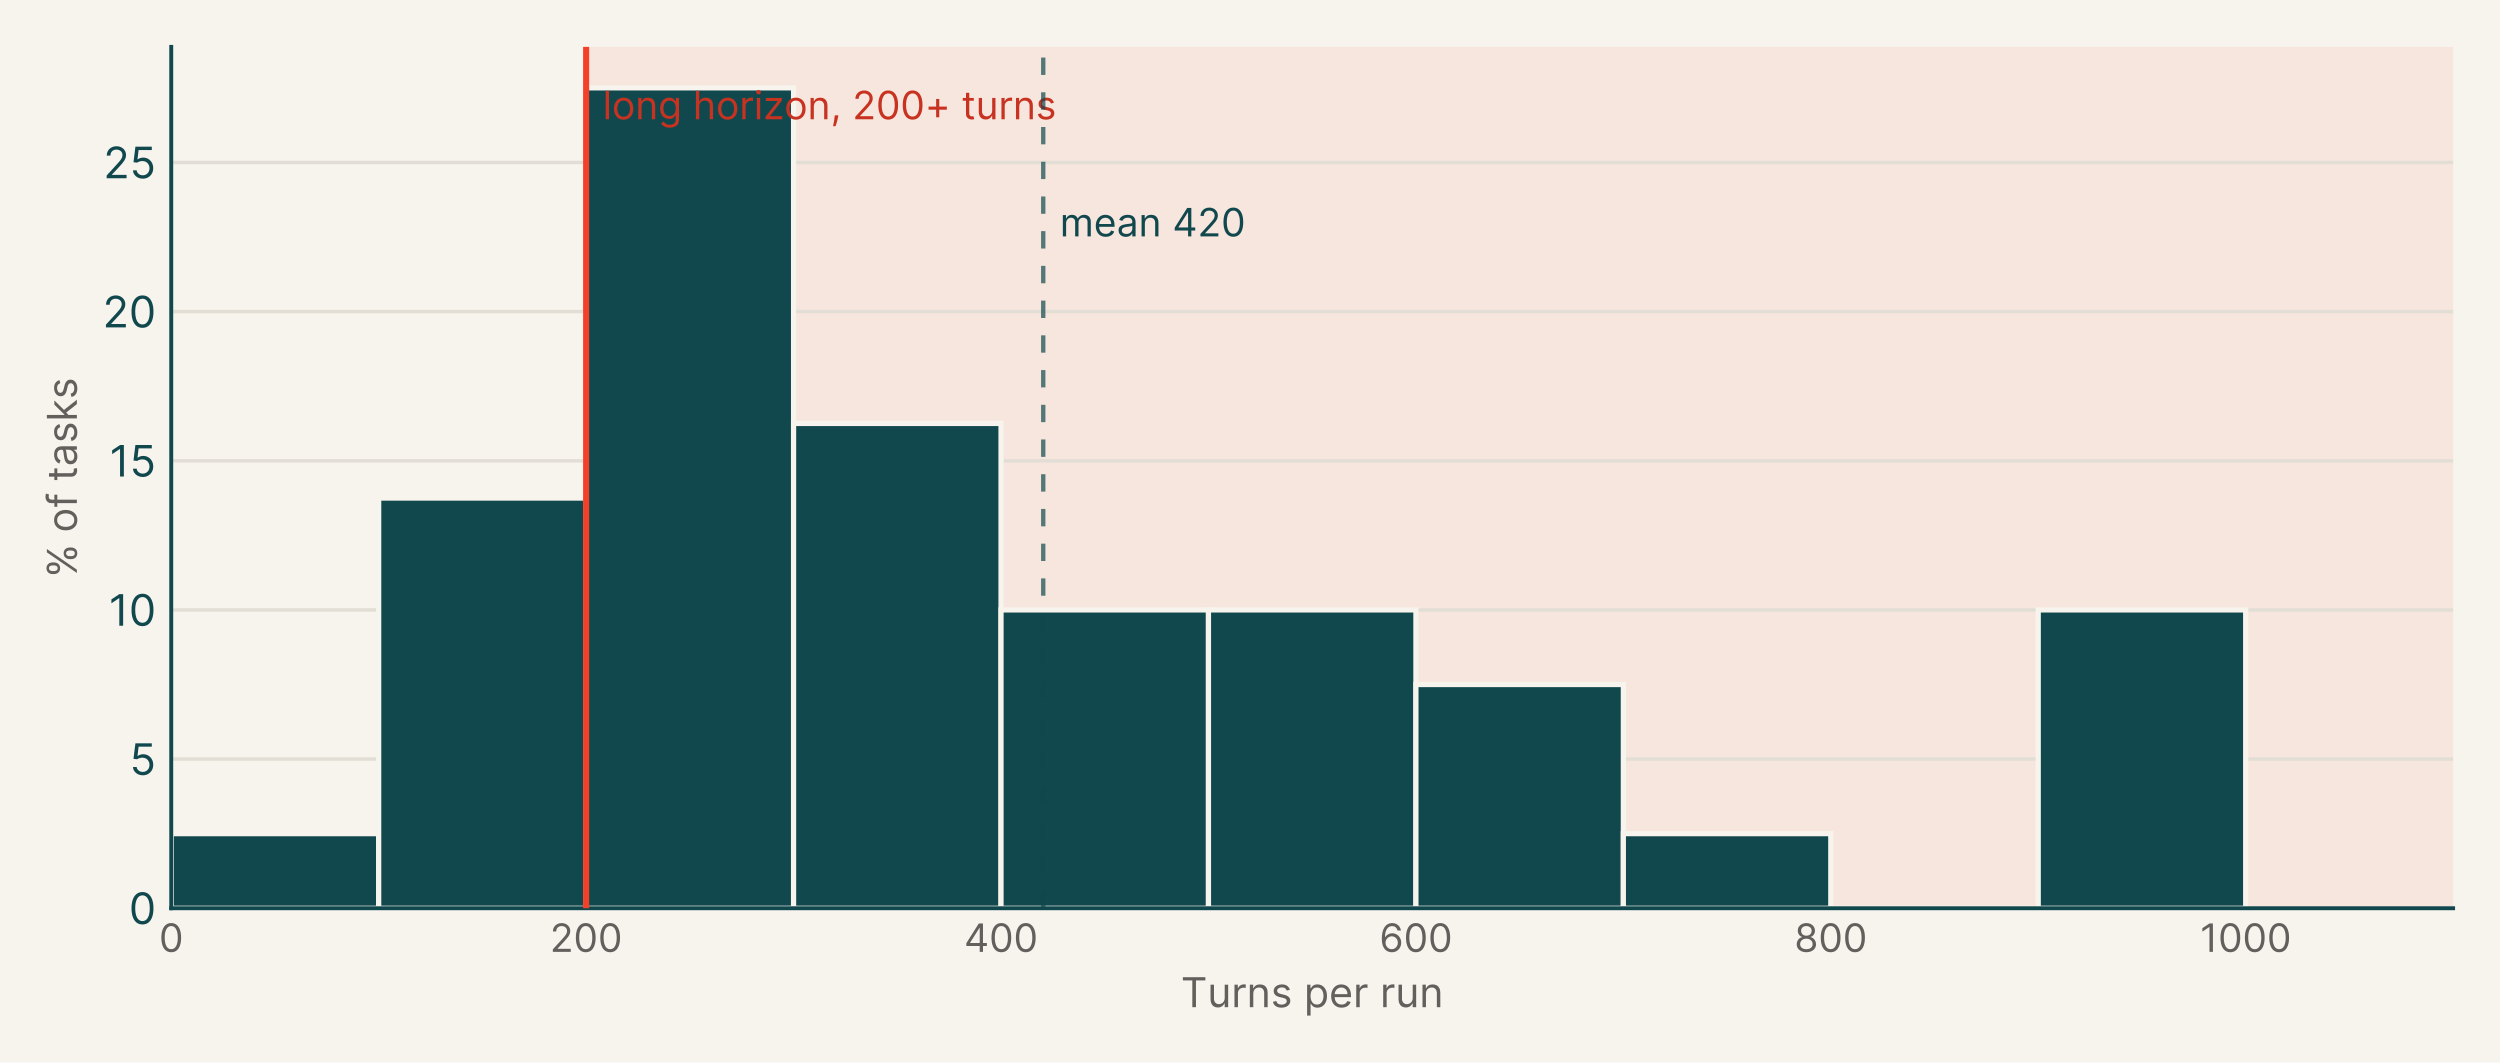
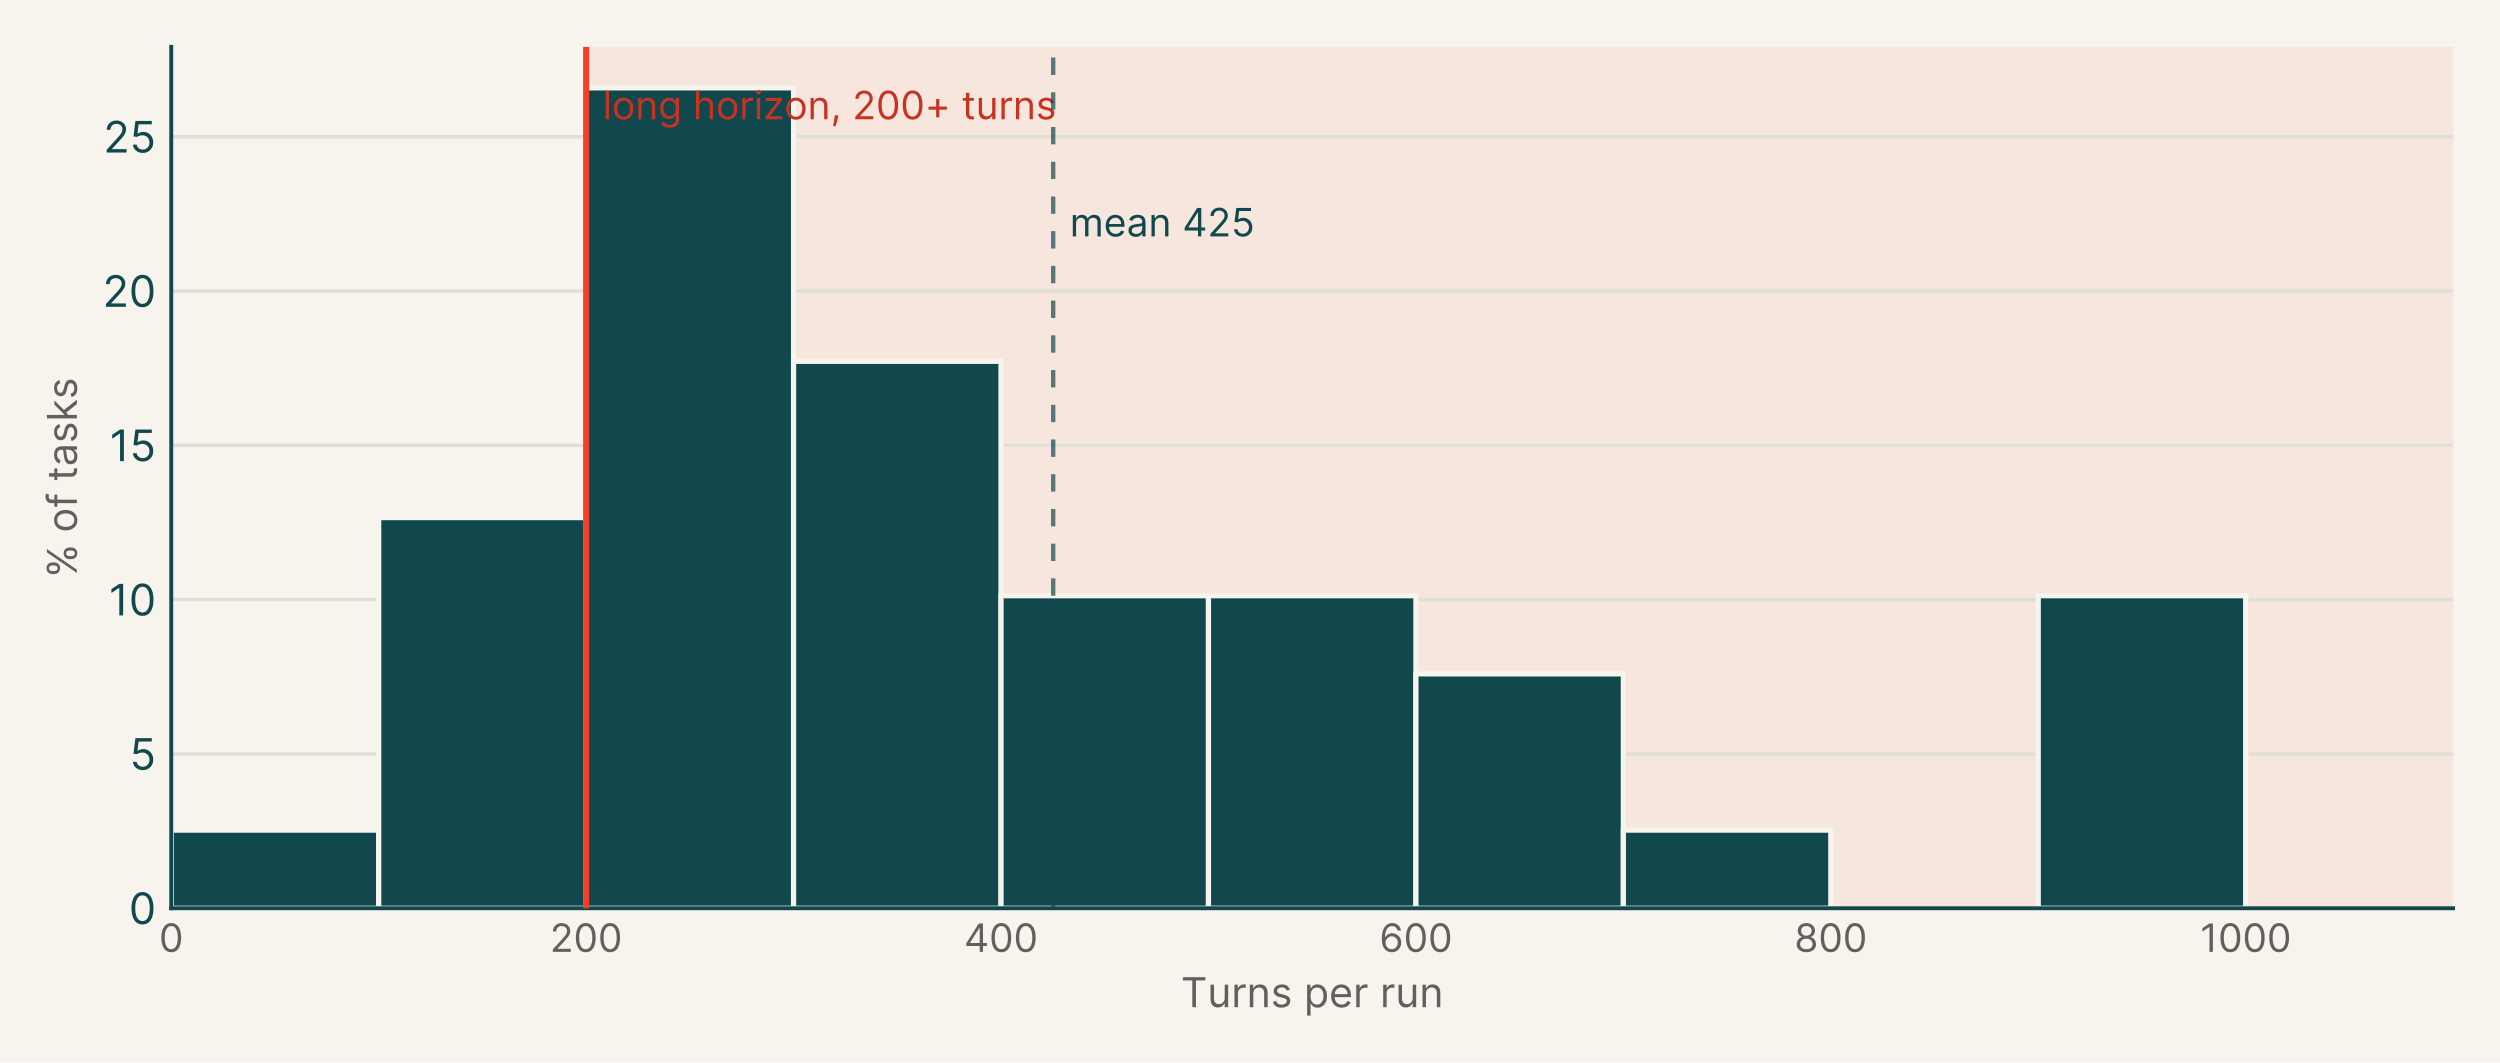
<svg xmlns="http://www.w3.org/2000/svg" xmlns:xlink="http://www.w3.org/1999/xlink" width="576pt" height="244.8pt" viewBox="0 0 576 244.8" version="1.1">
  <defs>
    <style type="text/css">*{stroke-linejoin: round; stroke-linecap: butt}</style>
  </defs>
  <g id="figure_1">
    <g id="patch_1">
      <path d="M 0 244.8  L 576 244.8  L 576 0  L 0 0  z " style="fill: #f7f4ed" />
    </g>
    <g id="axes_1">
      <g id="patch_2">
        <path d="M 39.454 209.26  L 565.2 209.26  L 565.2 10.8  L 39.454 10.8  z " style="fill: #f7f4ed" />
      </g>
      <g id="patch_3">
-         <path d="M 135.044 209.26  L 565.2 209.26  L 565.2 10.8  L 135.044 10.8  z " clip-path="url(#p7cf454a0c7)" style="fill: #f44029; fill-opacity: 0.08" />
+         <path d="M 135.044 209.26  L 565.2 209.26  L 565.2 10.8  L 135.044 10.8  z " clip-path="url(#p1ec468fa1c)" style="fill: #f44029; fill-opacity: 0.08" />
      </g>
      <g id="matplotlib.axis_1">
        <g id="xtick_1">
          <g id="line2d_1" />
          <g id="text_1">
            <g style="fill: #625f5d" transform="translate(36.64187 219.3064) scale(0.09 -0.09)">
              <defs>
                <path id="Inter-Regular-30" d="M 2000 -64  Q 1486 -64 1125 217  Q 764 498 573 1033  Q 382 1568 382 2327  Q 382 3082 574 3617  Q 766 4152 1128 4435  Q 1491 4718 2000 4718  Q 2509 4718 2871 4435  Q 3234 4152 3426 3617  Q 3618 3082 3618 2327  Q 3618 1568 3427 1033  Q 3236 498 2875 217  Q 2514 -64 2000 -64  z M 2000 436  Q 2509 436 2791 927  Q 3073 1418 3073 2327  Q 3073 2932 2944 3357  Q 2816 3782 2576 4004  Q 2336 4227 2000 4227  Q 1496 4227 1211 3730  Q 927 3234 927 2327  Q 927 1723 1054 1300  Q 1182 877 1421 656  Q 1661 436 2000 436  z " transform="scale(0.015625)" />
              </defs>
              <use xlink:href="#Inter-Regular-30" />
            </g>
          </g>
        </g>
        <g id="xtick_2">
          <g id="line2d_2" />
          <g id="text_2">
            <g style="fill: #625f5d" transform="translate(126.6963 219.3064) scale(0.09 -0.09)">
              <defs>
                <path id="Inter-Regular-32" d="M 482 0  L 482 409  L 2018 2091  Q 2289 2386 2464 2605  Q 2639 2825 2724 3019  Q 2809 3214 2809 3427  Q 2809 3673 2692 3852  Q 2575 4032 2373 4129  Q 2171 4227 1918 4227  Q 1650 4227 1451 4117  Q 1252 4007 1144 3809  Q 1036 3611 1036 3345  L 500 3345  Q 500 3755 688 4064  Q 877 4373 1203 4545  Q 1530 4718 1936 4718  Q 2346 4718 2661 4545  Q 2977 4373 3156 4079  Q 3336 3786 3336 3427  Q 3336 3170 3244 2926  Q 3152 2682 2926 2383  Q 2700 2084 2300 1655  L 1255 536  L 1255 500  L 3418 500  L 3418 0  L 482 0  z " transform="scale(0.015625)" />
              </defs>
              <use xlink:href="#Inter-Regular-32" />
              <use xlink:href="#Inter-Regular-30" x="60.511" />
              <use xlink:href="#Inter-Regular-30" x="123.011" />
            </g>
          </g>
        </g>
        <g id="xtick_3">
          <g id="line2d_3" />
          <g id="text_3">
            <g style="fill: #625f5d" transform="translate(222.1205 219.3064) scale(0.09 -0.09)">
              <defs>
                <path id="Inter-Regular-34" d="M 373 955  L 373 1418  L 2418 4655  L 2755 4655  L 2755 3936  L 2527 3936  L 982 1491  L 982 1455  L 3736 1455  L 3736 955  L 373 955  z M 2564 0  L 2564 1095  L 2564 1311  L 2564 4655  L 3100 4655  L 3100 0  L 2564 0  z " transform="scale(0.015625)" />
              </defs>
              <use xlink:href="#Inter-Regular-34" />
              <use xlink:href="#Inter-Regular-30" x="64.205" />
              <use xlink:href="#Inter-Regular-30" x="126.705" />
            </g>
          </g>
        </g>
        <g id="xtick_4">
          <g id="line2d_4" />
          <g id="text_4">
            <g style="fill: #625f5d" transform="translate(317.7935 219.3064) scale(0.09 -0.09)">
              <defs>
                <path id="Inter-Regular-36" d="M 2027 -64  Q 1741 -59 1454 45  Q 1168 150 932 399  Q 696 648 552 1074  Q 409 1500 409 2145  Q 409 2764 525 3242  Q 641 3720 861 4048  Q 1082 4377 1394 4547  Q 1707 4718 2100 4718  Q 2491 4718 2796 4562  Q 3102 4407 3295 4129  Q 3489 3852 3546 3491  L 2991 3491  Q 2914 3805 2691 4011  Q 2468 4218 2100 4218  Q 1559 4218 1249 3747  Q 939 3277 936 2427  L 973 2427  Q 1100 2620 1276 2757  Q 1452 2895 1666 2970  Q 1880 3045 2118 3045  Q 2518 3045 2850 2846  Q 3182 2648 3382 2299  Q 3582 1950 3582 1500  Q 3582 1068 3389 710  Q 3196 352 2847 142  Q 2498 -68 2027 -64  z M 2027 436  Q 2314 436 2542 579  Q 2771 723 2903 964  Q 3036 1205 3036 1500  Q 3036 1789 2908 2026  Q 2780 2264 2556 2404  Q 2332 2545 2046 2545  Q 1830 2545 1643 2460  Q 1457 2375 1317 2227  Q 1177 2080 1097 1890  Q 1018 1700 1018 1491  Q 1018 1214 1149 973  Q 1280 732 1508 584  Q 1736 436 2027 436  z " transform="scale(0.015625)" />
              </defs>
              <use xlink:href="#Inter-Regular-36" />
              <use xlink:href="#Inter-Regular-30" x="62.358" />
              <use xlink:href="#Inter-Regular-30" x="124.858" />
            </g>
          </g>
        </g>
        <g id="xtick_5">
          <g id="line2d_5" />
          <g id="text_5">
            <g style="fill: #625f5d" transform="translate(413.4153 219.3064) scale(0.09 -0.09)">
              <defs>
                <path id="Inter-Regular-38" d="M 1973 -64  Q 1505 -64 1147 103  Q 789 270 589 564  Q 389 859 391 1236  Q 389 1532 507 1783  Q 625 2034 830 2203  Q 1036 2373 1291 2418  L 1291 2445  Q 957 2532 759 2821  Q 561 3111 564 3482  Q 561 3836 743 4115  Q 925 4395 1244 4556  Q 1564 4718 1973 4718  Q 2377 4718 2695 4556  Q 3014 4395 3197 4115  Q 3380 3836 3382 3482  Q 3380 3111 3181 2821  Q 2982 2532 2655 2445  L 2655 2418  Q 2907 2373 3109 2203  Q 3311 2034 3431 1783  Q 3552 1532 3555 1236  Q 3552 859 3351 564  Q 3150 270 2794 103  Q 2439 -64 1973 -64  z M 1973 436  Q 2289 436 2518 538  Q 2748 641 2873 827  Q 2998 1014 3000 1264  Q 2998 1527 2864 1729  Q 2730 1932 2499 2048  Q 2268 2164 1973 2164  Q 1675 2164 1442 2048  Q 1209 1932 1076 1729  Q 943 1527 946 1264  Q 943 1014 1067 827  Q 1191 641 1423 538  Q 1655 436 1973 436  z M 1973 2645  Q 2223 2645 2417 2745  Q 2611 2845 2722 3025  Q 2834 3205 2836 3445  Q 2834 3682 2725 3858  Q 2616 4034 2423 4130  Q 2230 4227 1973 4227  Q 1711 4227 1516 4130  Q 1321 4034 1214 3858  Q 1107 3682 1109 3445  Q 1107 3205 1217 3025  Q 1327 2845 1522 2745  Q 1718 2645 1973 2645  z " transform="scale(0.015625)" />
              </defs>
              <use xlink:href="#Inter-Regular-38" />
              <use xlink:href="#Inter-Regular-30" x="61.648" />
              <use xlink:href="#Inter-Regular-30" x="124.148" />
            </g>
          </g>
        </g>
        <g id="xtick_6">
          <g id="line2d_6" />
          <g id="text_6">
            <g style="fill: #625f5d" transform="translate(506.8771 219.3064) scale(0.09 -0.09)">
              <defs>
                <path id="Inter-Regular-31" d="M 2118 4655  L 2118 0  L 1555 0  L 1555 4064  L 1527 4064  L 391 3309  L 391 3882  L 1555 4655  L 2118 4655  z " transform="scale(0.015625)" />
              </defs>
              <use xlink:href="#Inter-Regular-31" />
              <use xlink:href="#Inter-Regular-30" x="46.449" />
              <use xlink:href="#Inter-Regular-30" x="108.949" />
              <use xlink:href="#Inter-Regular-30" x="171.449" />
            </g>
          </g>
        </g>
        <g id="text_7">
          <g style="fill: #625f5d" transform="translate(272.0786 232.057) scale(0.095 -0.095)">
            <defs>
              <path id="Inter-Regular-54" d="M 309 4155  L 309 4655  L 3800 4655  L 3800 4155  L 2336 4155  L 2336 0  L 1773 0  L 1773 4155  L 309 4155  z " transform="scale(0.015625)" />
              <path id="Inter-Regular-75" d="M 2691 1427  L 2691 3491  L 3227 3491  L 3227 0  L 2691 0  L 2691 591  L 2655 591  Q 2532 325 2273 140  Q 2014 -45 1618 -45  Q 1291 -45 1036 99  Q 782 243 636 535  Q 491 827 491 1273  L 491 3491  L 1027 3491  L 1027 1309  Q 1027 927 1242 700  Q 1457 473 1791 473  Q 1991 473 2199 575  Q 2407 677 2549 888  Q 2691 1100 2691 1427  z " transform="scale(0.015625)" />
              <path id="Inter-Regular-72" d="M 491 0  L 491 3491  L 1009 3491  L 1009 2964  L 1046 2964  Q 1141 3223 1391 3384  Q 1641 3545 1955 3545  Q 2014 3545 2102 3543  Q 2191 3541 2236 3536  L 2236 2991  Q 2209 2998 2112 3012  Q 2016 3027 1909 3027  Q 1655 3027 1456 2921  Q 1257 2816 1142 2630  Q 1027 2445 1027 2209  L 1027 0  L 491 0  z " transform="scale(0.015625)" />
              <path id="Inter-Regular-6e" d="M 1027 2100  L 1027 0  L 491 0  L 491 3491  L 1009 3491  L 1009 2945  L 1055 2945  Q 1177 3211 1427 3373  Q 1677 3536 2073 3536  Q 2427 3536 2693 3392  Q 2959 3248 3107 2956  Q 3255 2664 3255 2218  L 3255 0  L 2718 0  L 2718 2182  Q 2718 2593 2504 2824  Q 2291 3055 1918 3055  Q 1661 3055 1460 2943  Q 1259 2832 1143 2618  Q 1027 2405 1027 2100  z " transform="scale(0.015625)" />
              <path id="Inter-Regular-73" d="M 2964 2709  L 2482 2573  Q 2436 2693 2348 2808  Q 2261 2923 2111 2998  Q 1961 3073 1727 3073  Q 1407 3073 1194 2926  Q 982 2780 982 2555  Q 982 2355 1127 2239  Q 1273 2123 1582 2045  L 2100 1918  Q 2568 1805 2797 1572  Q 3027 1339 3027 973  Q 3027 673 2855 436  Q 2684 200 2377 63  Q 2071 -73 1664 -73  Q 1130 -73 780 159  Q 430 391 336 836  L 846 964  Q 918 682 1121 541  Q 1325 400 1655 400  Q 2030 400 2251 560  Q 2473 720 2473 945  Q 2473 1127 2345 1251  Q 2218 1375 1955 1436  L 1373 1573  Q 893 1686 669 1926  Q 446 2166 446 2527  Q 446 2823 613 3050  Q 780 3277 1069 3406  Q 1359 3536 1727 3536  Q 2246 3536 2542 3309  Q 2839 3082 2964 2709  z " transform="scale(0.015625)" />
              <path id="Inter-Regular-20" transform="scale(0.015625)" />
              <path id="Inter-Regular-70" d="M 491 -1309  L 491 3491  L 1009 3491  L 1009 2936  L 1073 2936  Q 1132 3027 1237 3169  Q 1343 3311 1542 3423  Q 1741 3536 2082 3536  Q 2523 3536 2859 3315  Q 3196 3095 3384 2690  Q 3573 2286 3573 1736  Q 3573 1182 3384 776  Q 3196 370 2861 148  Q 2527 -73 2091 -73  Q 1755 -73 1552 39  Q 1350 152 1241 296  Q 1132 441 1073 536  L 1027 536  L 1027 -1309  L 491 -1309  z M 1018 1745  Q 1018 1350 1134 1049  Q 1250 748 1473 578  Q 1696 409 2018 409  Q 2355 409 2581 587  Q 2807 766 2921 1069  Q 3036 1373 3036 1745  Q 3036 2114 2923 2410  Q 2811 2707 2585 2881  Q 2359 3055 2018 3055  Q 1691 3055 1468 2890  Q 1246 2725 1132 2430  Q 1018 2136 1018 1745  z " transform="scale(0.015625)" />
              <path id="Inter-Regular-65" d="M 1955 -73  Q 1450 -73 1085 151  Q 721 375 524 778  Q 327 1182 327 1718  Q 327 2255 524 2665  Q 721 3075 1074 3305  Q 1427 3536 1900 3536  Q 2173 3536 2439 3445  Q 2705 3355 2923 3151  Q 3141 2948 3270 2614  Q 3400 2280 3400 1791  L 3400 1564  L 709 1564  L 709 2027  L 2855 2027  Q 2855 2323 2738 2554  Q 2621 2786 2406 2920  Q 2191 3055 1900 3055  Q 1580 3055 1347 2897  Q 1114 2739 989 2486  Q 864 2234 864 1945  L 864 1636  Q 864 1241 1001 967  Q 1139 693 1384 551  Q 1630 409 1955 409  Q 2166 409 2337 469  Q 2509 530 2634 651  Q 2759 773 2827 955  L 3346 809  Q 3264 545 3070 346  Q 2877 148 2593 37  Q 2309 -73 1955 -73  z " transform="scale(0.015625)" />
            </defs>
            <use xlink:href="#Inter-Regular-54" />
            <use xlink:href="#Inter-Regular-75" x="64.205" />
            <use xlink:href="#Inter-Regular-72" x="122.301" />
            <use xlink:href="#Inter-Regular-6e" x="159.517" />
            <use xlink:href="#Inter-Regular-73" x="218.04" />
            <use xlink:href="#Inter-Regular-20" x="270.313" />
            <use xlink:href="#Inter-Regular-70" x="298.438" />
            <use xlink:href="#Inter-Regular-65" x="359.375" />
            <use xlink:href="#Inter-Regular-72" x="417.614" />
            <use xlink:href="#Inter-Regular-20" x="454.83" />
            <use xlink:href="#Inter-Regular-72" x="482.955" />
            <use xlink:href="#Inter-Regular-75" x="520.171" />
            <use xlink:href="#Inter-Regular-6e" x="578.267" />
          </g>
        </g>
      </g>
      <g id="matplotlib.axis_2">
        <g id="ytick_1">
          <g id="line2d_7">
-             <path d="M 39.454 209.26  L 565.2 209.26  " clip-path="url(#p7cf454a0c7)" style="fill: none; stroke: #e3ded5; stroke-width: 0.8; stroke-linecap: square" />
+             <path d="M 39.454 209.26  L 565.2 209.26  " clip-path="url(#p1ec468fa1c)" style="fill: none; stroke: #e3ded5; stroke-width: 0.8; stroke-linecap: square" />
          </g>
          <g id="line2d_8" />
          <g id="text_8">
            <g style="fill: #11484e" transform="translate(29.70437 212.897) scale(0.1 -0.1)">
              <use xlink:href="#Inter-Regular-30" />
            </g>
          </g>
        </g>
        <g id="ytick_2">
          <g id="line2d_9">
-             <path d="M 39.454 174.895  L 565.2 174.895  " clip-path="url(#p7cf454a0c7)" style="fill: none; stroke: #e3ded5; stroke-width: 0.8; stroke-linecap: square" />
+             <path d="M 39.454 173.708  L 565.2 173.708  " clip-path="url(#p1ec468fa1c)" style="fill: none; stroke: #e3ded5; stroke-width: 0.8; stroke-linecap: square" />
          </g>
          <g id="line2d_10" />
          <g id="text_9">
-             <g style="fill: #11484e" transform="translate(29.87469 178.5316) scale(0.1 -0.1)">
+             <g style="fill: #11484e" transform="translate(29.87469 177.3452) scale(0.1 -0.1)">
              <defs>
                <path id="Inter-Regular-35" d="M 1936 -64  Q 1536 -64 1216 95  Q 896 255 702 532  Q 509 809 491 1164  L 1036 1164  Q 1068 848 1324 642  Q 1580 436 1936 436  Q 2223 436 2447 570  Q 2671 705 2799 940  Q 2927 1175 2927 1473  Q 2927 1777 2794 2017  Q 2661 2257 2429 2395  Q 2198 2534 1900 2536  Q 1686 2539 1461 2472  Q 1236 2405 1091 2300  L 564 2364  L 846 4655  L 3264 4655  L 3264 4155  L 1318 4155  L 1155 2782  L 1182 2782  Q 1325 2895 1541 2970  Q 1757 3045 1991 3045  Q 2418 3045 2753 2842  Q 3089 2639 3281 2286  Q 3473 1934 3473 1482  Q 3473 1036 3274 687  Q 3075 339 2727 137  Q 2380 -64 1936 -64  z " transform="scale(0.015625)" />
              </defs>
              <use xlink:href="#Inter-Regular-35" />
            </g>
          </g>
        </g>
        <g id="ytick_3">
          <g id="line2d_11">
-             <path d="M 39.454 140.529  L 565.2 140.529  " clip-path="url(#p7cf454a0c7)" style="fill: none; stroke: #e3ded5; stroke-width: 0.8; stroke-linecap: square" />
+             <path d="M 39.454 138.157  L 565.2 138.157  " clip-path="url(#p1ec468fa1c)" style="fill: none; stroke: #e3ded5; stroke-width: 0.8; stroke-linecap: square" />
          </g>
          <g id="line2d_12" />
          <g id="text_10">
-             <g style="fill: #11484e" transform="translate(25.05906 144.1662) scale(0.1 -0.1)">
+             <g style="fill: #11484e" transform="translate(25.05906 141.7933) scale(0.1 -0.1)">
              <use xlink:href="#Inter-Regular-31" />
              <use xlink:href="#Inter-Regular-30" x="46.449" />
            </g>
          </g>
        </g>
        <g id="ytick_4">
          <g id="line2d_13">
-             <path d="M 39.454 106.164  L 565.2 106.164  " clip-path="url(#p7cf454a0c7)" style="fill: none; stroke: #e3ded5; stroke-width: 0.8; stroke-linecap: square" />
+             <path d="M 39.454 102.605  L 565.2 102.605  " clip-path="url(#p1ec468fa1c)" style="fill: none; stroke: #e3ded5; stroke-width: 0.8; stroke-linecap: square" />
          </g>
          <g id="line2d_14" />
          <g id="text_11">
-             <g style="fill: #11484e" transform="translate(25.22938 109.8008) scale(0.1 -0.1)">
+             <g style="fill: #11484e" transform="translate(25.22938 106.2415) scale(0.1 -0.1)">
              <use xlink:href="#Inter-Regular-31" />
              <use xlink:href="#Inter-Regular-35" x="46.449" />
            </g>
          </g>
        </g>
        <g id="ytick_5">
          <g id="line2d_15">
-             <path d="M 39.454 71.799  L 565.2 71.799  " clip-path="url(#p7cf454a0c7)" style="fill: none; stroke: #e3ded5; stroke-width: 0.8; stroke-linecap: square" />
+             <path d="M 39.454 67.053  L 565.2 67.053  " clip-path="url(#p1ec468fa1c)" style="fill: none; stroke: #e3ded5; stroke-width: 0.8; stroke-linecap: square" />
          </g>
          <g id="line2d_16" />
          <g id="text_12">
-             <g style="fill: #11484e" transform="translate(23.65281 75.43534) scale(0.1 -0.1)">
+             <g style="fill: #11484e" transform="translate(23.65281 70.68964) scale(0.1 -0.1)">
              <use xlink:href="#Inter-Regular-32" />
              <use xlink:href="#Inter-Regular-30" x="60.511" />
            </g>
          </g>
        </g>
        <g id="ytick_6">
          <g id="line2d_17">
-             <path d="M 39.454 37.433  L 565.2 37.433  " clip-path="url(#p7cf454a0c7)" style="fill: none; stroke: #e3ded5; stroke-width: 0.8; stroke-linecap: square" />
+             <path d="M 39.454 31.501  L 565.2 31.501  " clip-path="url(#p1ec468fa1c)" style="fill: none; stroke: #e3ded5; stroke-width: 0.8; stroke-linecap: square" />
          </g>
          <g id="line2d_18" />
          <g id="text_13">
-             <g style="fill: #11484e" transform="translate(23.82313 41.06992) scale(0.1 -0.1)">
+             <g style="fill: #11484e" transform="translate(23.82313 35.13779) scale(0.1 -0.1)">
              <use xlink:href="#Inter-Regular-32" />
              <use xlink:href="#Inter-Regular-35" x="60.511" />
            </g>
          </g>
        </g>
        <g id="text_14">
          <g style="fill: #625f5d" transform="translate(17.70977 133.0654) rotate(-90) scale(0.095 -0.095)">
            <defs>
              <path id="Inter-Regular-25" d="M 2855 873  L 2855 1118  Q 2855 1373 2960 1585  Q 3066 1798 3269 1926  Q 3473 2055 3764 2055  Q 4059 2055 4259 1926  Q 4459 1798 4561 1585  Q 4664 1373 4664 1118  L 4664 873  Q 4664 618 4560 405  Q 4457 193 4256 64  Q 4055 -64 3764 -64  Q 3468 -64 3266 64  Q 3064 193 2959 405  Q 2855 618 2855 873  z M 3318 1118  L 3318 873  Q 3318 661 3418 494  Q 3518 327 3764 327  Q 4002 327 4101 494  Q 4200 661 4200 873  L 4200 1118  Q 4200 1330 4104 1497  Q 4009 1664 3764 1664  Q 3525 1664 3421 1497  Q 3318 1330 3318 1118  z M 536 3536  L 536 3782  Q 536 4036 642 4248  Q 748 4461 951 4589  Q 1155 4718 1446 4718  Q 1741 4718 1941 4589  Q 2141 4461 2243 4248  Q 2346 4036 2346 3782  L 2346 3536  Q 2346 3282 2242 3069  Q 2139 2857 1937 2728  Q 1736 2600 1446 2600  Q 1150 2600 948 2728  Q 746 2857 641 3069  Q 536 3282 536 3536  z M 1000 3782  L 1000 3536  Q 1000 3325 1100 3158  Q 1200 2991 1446 2991  Q 1684 2991 1783 3158  Q 1882 3325 1882 3536  L 1882 3782  Q 1882 3993 1786 4160  Q 1691 4327 1446 4327  Q 1207 4327 1103 4160  Q 1000 3993 1000 3782  z M 709 0  L 3909 4655  L 4427 4655  L 1227 0  L 709 0  z " transform="scale(0.015625)" />
              <path id="Inter-Regular-6f" d="M 1909 -73  Q 1436 -73 1080 152  Q 725 377 526 781  Q 327 1186 327 1727  Q 327 2273 526 2679  Q 725 3086 1080 3311  Q 1436 3536 1909 3536  Q 2382 3536 2737 3311  Q 3093 3086 3292 2679  Q 3491 2273 3491 1727  Q 3491 1186 3292 781  Q 3093 377 2737 152  Q 2382 -73 1909 -73  z M 1909 409  Q 2268 409 2500 593  Q 2732 777 2843 1077  Q 2955 1377 2955 1727  Q 2955 2077 2843 2379  Q 2732 2682 2500 2868  Q 2268 3055 1909 3055  Q 1550 3055 1318 2868  Q 1086 2682 975 2379  Q 864 2077 864 1727  Q 864 1377 975 1077  Q 1086 777 1318 593  Q 1550 409 1909 409  z " transform="scale(0.015625)" />
              <path id="Inter-Regular-66" d="M 2046 3491  L 2046 3036  L 164 3036  L 164 3491  L 2046 3491  z M 727 0  L 727 3973  Q 727 4273 868 4473  Q 1009 4673 1234 4773  Q 1459 4873 1709 4873  Q 1907 4873 2032 4841  Q 2157 4809 2218 4782  L 2064 4318  Q 2023 4332 1951 4352  Q 1880 4373 1764 4373  Q 1498 4373 1381 4239  Q 1264 4105 1264 3845  L 1264 0  L 727 0  z " transform="scale(0.015625)" />
              <path id="Inter-Regular-74" d="M 2009 3491  L 2009 3036  L 200 3036  L 200 3491  L 2009 3491  z M 727 4327  L 1264 4327  L 1264 1000  Q 1264 773 1331 660  Q 1398 548 1503 510  Q 1609 473 1727 473  Q 1816 473 1873 483  Q 1930 493 1964 500  L 2073 18  Q 2018 -2 1920 -23  Q 1823 -45 1673 -45  Q 1446 -45 1228 52  Q 1011 150 869 350  Q 727 550 727 855  L 727 4327  z " transform="scale(0.015625)" />
              <path id="Inter-Regular-61" d="M 1518 -82  Q 1186 -82 916 44  Q 646 170 486 410  Q 327 650 327 991  Q 327 1291 445 1478  Q 564 1666 761 1773  Q 959 1880 1199 1933  Q 1439 1986 1682 2018  Q 2000 2059 2199 2080  Q 2398 2102 2490 2154  Q 2582 2207 2582 2336  L 2582 2355  Q 2582 2691 2399 2877  Q 2216 3064 1846 3064  Q 1461 3064 1243 2895  Q 1025 2727 936 2536  L 427 2718  Q 564 3036 792 3214  Q 1021 3393 1292 3464  Q 1564 3536 1827 3536  Q 1996 3536 2215 3496  Q 2434 3457 2640 3334  Q 2846 3211 2982 2963  Q 3118 2716 3118 2300  L 3118 0  L 2582 0  L 2582 473  L 2555 473  Q 2500 359 2373 229  Q 2246 100 2034 9  Q 1823 -82 1518 -82  z M 1600 400  Q 1918 400 2137 525  Q 2357 650 2469 847  Q 2582 1045 2582 1264  L 2582 1755  Q 2548 1714 2433 1681  Q 2318 1648 2169 1624  Q 2021 1600 1881 1583  Q 1741 1566 1655 1555  Q 1446 1527 1265 1467  Q 1084 1407 974 1287  Q 864 1168 864 964  Q 864 684 1072 542  Q 1280 400 1600 400  z " transform="scale(0.015625)" />
              <path id="Inter-Regular-6b" d="M 991 1273  L 982 1936  L 1091 1936  L 2618 3491  L 3282 3491  L 1655 1845  L 1609 1845  L 991 1273  z M 491 0  L 491 4655  L 1027 4655  L 1027 0  L 491 0  z M 2709 0  L 1346 1727  L 1727 2100  L 3391 0  L 2709 0  z " transform="scale(0.015625)" />
            </defs>
            <use xlink:href="#Inter-Regular-25" />
            <use xlink:href="#Inter-Regular-20" x="81.25" />
            <use xlink:href="#Inter-Regular-6f" x="109.375" />
            <use xlink:href="#Inter-Regular-66" x="169.034" />
            <use xlink:href="#Inter-Regular-20" x="205.114" />
            <use xlink:href="#Inter-Regular-74" x="233.239" />
            <use xlink:href="#Inter-Regular-61" x="269.602" />
            <use xlink:href="#Inter-Regular-73" x="325.994" />
            <use xlink:href="#Inter-Regular-6b" x="378.267" />
            <use xlink:href="#Inter-Regular-73" x="432.671" />
          </g>
        </g>
      </g>
      <g id="patch_4">
-         <path d="M 39.454 209.26  L 87.249 209.26  L 87.249 192.078  L 39.454 192.078  z " clip-path="url(#p7cf454a0c7)" style="fill: #11484e; stroke: #f7f4ed; stroke-width: 1.2; stroke-linejoin: miter" />
+         <path d="M 39.454 209.26  L 87.249 209.26  L 87.249 191.259  L 39.454 191.259  z " clip-path="url(#p1ec468fa1c)" style="fill: #11484e; stroke: #f7f4ed; stroke-width: 1.2; stroke-linejoin: miter" />
      </g>
      <g id="patch_5">
-         <path d="M 87.249 209.26  L 135.044 209.26  L 135.044 114.755  L 87.249 114.755  z " clip-path="url(#p7cf454a0c7)" style="fill: #11484e; stroke: #f7f4ed; stroke-width: 1.2; stroke-linejoin: miter" />
+         <path d="M 87.249 209.26  L 135.044 209.26  L 135.044 119.256  L 87.249 119.256  z " clip-path="url(#p1ec468fa1c)" style="fill: #11484e; stroke: #f7f4ed; stroke-width: 1.2; stroke-linejoin: miter" />
      </g>
      <g id="patch_6">
-         <path d="M 135.044 209.26  L 182.84 209.26  L 182.84 20.25  L 135.044 20.25  z " clip-path="url(#p7cf454a0c7)" style="fill: #11484e; stroke: #f7f4ed; stroke-width: 1.2; stroke-linejoin: miter" />
+         <path d="M 135.044 209.26  L 182.84 209.26  L 182.84 20.25  L 135.044 20.25  z " clip-path="url(#p1ec468fa1c)" style="fill: #11484e; stroke: #f7f4ed; stroke-width: 1.2; stroke-linejoin: miter" />
      </g>
      <g id="patch_7">
-         <path d="M 182.84 209.26  L 230.635 209.26  L 230.635 97.573  L 182.84 97.573  z " clip-path="url(#p7cf454a0c7)" style="fill: #11484e; stroke: #f7f4ed; stroke-width: 1.2; stroke-linejoin: miter" />
+         <path d="M 182.84 209.26  L 230.635 209.26  L 230.635 83.254  L 182.84 83.254  z " clip-path="url(#p1ec468fa1c)" style="fill: #11484e; stroke: #f7f4ed; stroke-width: 1.2; stroke-linejoin: miter" />
      </g>
      <g id="patch_8">
-         <path d="M 230.635 209.26  L 278.43 209.26  L 278.43 140.529  L 230.635 140.529  z " clip-path="url(#p7cf454a0c7)" style="fill: #11484e; stroke: #f7f4ed; stroke-width: 1.2; stroke-linejoin: miter" />
+         <path d="M 230.635 209.26  L 278.43 209.26  L 278.43 137.257  L 230.635 137.257  z " clip-path="url(#p1ec468fa1c)" style="fill: #11484e; stroke: #f7f4ed; stroke-width: 1.2; stroke-linejoin: miter" />
      </g>
      <g id="patch_9">
-         <path d="M 278.43 209.26  L 326.225 209.26  L 326.225 140.529  L 278.43 140.529  z " clip-path="url(#p7cf454a0c7)" style="fill: #11484e; stroke: #f7f4ed; stroke-width: 1.2; stroke-linejoin: miter" />
+         <path d="M 278.43 209.26  L 326.225 209.26  L 326.225 137.257  L 278.43 137.257  z " clip-path="url(#p1ec468fa1c)" style="fill: #11484e; stroke: #f7f4ed; stroke-width: 1.2; stroke-linejoin: miter" />
      </g>
      <g id="patch_10">
-         <path d="M 326.225 209.26  L 374.02 209.26  L 374.02 157.712  L 326.225 157.712  z " clip-path="url(#p7cf454a0c7)" style="fill: #11484e; stroke: #f7f4ed; stroke-width: 1.2; stroke-linejoin: miter" />
+         <path d="M 326.225 209.26  L 374.02 209.26  L 374.02 155.258  L 326.225 155.258  z " clip-path="url(#p1ec468fa1c)" style="fill: #11484e; stroke: #f7f4ed; stroke-width: 1.2; stroke-linejoin: miter" />
      </g>
      <g id="patch_11">
-         <path d="M 374.02 209.26  L 421.815 209.26  L 421.815 192.078  L 374.02 192.078  z " clip-path="url(#p7cf454a0c7)" style="fill: #11484e; stroke: #f7f4ed; stroke-width: 1.2; stroke-linejoin: miter" />
+         <path d="M 374.02 209.26  L 421.815 209.26  L 421.815 191.259  L 374.02 191.259  z " clip-path="url(#p1ec468fa1c)" style="fill: #11484e; stroke: #f7f4ed; stroke-width: 1.2; stroke-linejoin: miter" />
      </g>
      <g id="patch_12">
-         <path d="M 421.815 209.26  L 469.61 209.26  L 469.61 209.26  L 421.815 209.26  z " clip-path="url(#p7cf454a0c7)" style="fill: #11484e; stroke: #f7f4ed; stroke-width: 1.2; stroke-linejoin: miter" />
+         <path d="M 421.815 209.26  L 469.61 209.26  L 469.61 209.26  L 421.815 209.26  z " clip-path="url(#p1ec468fa1c)" style="fill: #11484e; stroke: #f7f4ed; stroke-width: 1.2; stroke-linejoin: miter" />
      </g>
      <g id="patch_13">
-         <path d="M 469.61 209.26  L 517.405 209.26  L 517.405 140.529  L 469.61 140.529  z " clip-path="url(#p7cf454a0c7)" style="fill: #11484e; stroke: #f7f4ed; stroke-width: 1.2; stroke-linejoin: miter" />
+         <path d="M 469.61 209.26  L 517.405 209.26  L 517.405 137.257  L 469.61 137.257  z " clip-path="url(#p1ec468fa1c)" style="fill: #11484e; stroke: #f7f4ed; stroke-width: 1.2; stroke-linejoin: miter" />
      </g>
      <g id="patch_14">
        <path d="M 39.454 209.26  L 39.454 10.8  " style="fill: none; stroke: #11484e; stroke-width: 0.9; stroke-linejoin: miter; stroke-linecap: square" />
      </g>
      <g id="patch_15">
        <path d="M 39.454 209.26  L 565.2 209.26  " style="fill: none; stroke: #11484e; stroke-width: 0.9; stroke-linejoin: miter; stroke-linecap: square" />
      </g>
      <g id="line2d_19">
-         <path d="M 135.044 209.26  L 135.044 10.8  " clip-path="url(#p7cf454a0c7)" style="fill: none; stroke: #f44029; stroke-width: 1.4; stroke-linecap: square" />
+         <path d="M 135.044 209.26  L 135.044 10.8  " clip-path="url(#p1ec468fa1c)" style="fill: none; stroke: #f44029; stroke-width: 1.4; stroke-linecap: square" />
      </g>
      <g id="text_15">
        <g style="fill: #c83220" transform="translate(138.8681 27.47302) scale(0.09 -0.09)">
          <defs>
            <path id="Inter-Regular-6c" d="M 1027 4655  L 1027 0  L 491 0  L 491 4655  L 1027 4655  z " transform="scale(0.015625)" />
            <path id="Inter-Regular-67" d="M 1900 -1382  Q 1511 -1382 1231 -1283  Q 952 -1184 767 -1024  Q 582 -864 473 -682  L 900 -382  Q 973 -477 1084 -601  Q 1196 -725 1390 -817  Q 1584 -909 1900 -909  Q 2323 -909 2598 -704  Q 2873 -500 2873 -64  L 2873 645  L 2827 645  Q 2768 550 2660 410  Q 2552 270 2351 162  Q 2150 55 1809 55  Q 1386 55 1051 255  Q 716 455 521 836  Q 327 1218 327 1764  Q 327 2300 516 2699  Q 705 3098 1041 3317  Q 1377 3536 1818 3536  Q 2159 3536 2360 3423  Q 2561 3311 2669 3169  Q 2777 3027 2836 2936  L 2891 2936  L 2891 3491  L 3409 3491  L 3409 -100  Q 3409 -550 3205 -833  Q 3002 -1116 2660 -1249  Q 2318 -1382 1900 -1382  z M 1882 536  Q 2205 536 2427 684  Q 2650 832 2766 1109  Q 2882 1386 2882 1773  Q 2882 2150 2768 2438  Q 2655 2727 2432 2891  Q 2209 3055 1882 3055  Q 1541 3055 1315 2882  Q 1089 2709 976 2418  Q 864 2127 864 1773  Q 864 1409 978 1130  Q 1093 852 1319 694  Q 1546 536 1882 536  z " transform="scale(0.015625)" />
            <path id="Inter-Regular-68" d="M 1027 2100  L 1027 0  L 491 0  L 491 4655  L 1027 4655  L 1027 2945  L 1073 2945  Q 1196 3216 1442 3376  Q 1689 3536 2100 3536  Q 2457 3536 2725 3394  Q 2993 3252 3142 2960  Q 3291 2668 3291 2218  L 3291 0  L 2755 0  L 2755 2182  Q 2755 2598 2540 2826  Q 2325 3055 1946 3055  Q 1682 3055 1474 2943  Q 1266 2832 1146 2618  Q 1027 2405 1027 2100  z " transform="scale(0.015625)" />
            <path id="Inter-Regular-69" d="M 491 0  L 491 3491  L 1027 3491  L 1027 0  L 491 0  z M 764 4073  Q 607 4073 494 4179  Q 382 4286 382 4436  Q 382 4586 494 4693  Q 607 4800 764 4800  Q 921 4800 1033 4693  Q 1146 4586 1146 4436  Q 1146 4286 1033 4179  Q 921 4073 764 4073  z " transform="scale(0.015625)" />
            <path id="Inter-Regular-7a" d="M 391 0  L 391 409  L 2373 2955  L 2373 2991  L 455 2991  L 455 3491  L 3064 3491  L 3064 3064  L 1136 536  L 1136 500  L 3127 500  L 3127 0  L 391 0  z " transform="scale(0.015625)" />
            <path id="Inter-Regular-2c" d="M 1291 636  L 1255 391  Q 1216 132 1137 -163  Q 1059 -459 975 -720  Q 891 -982 836 -1136  L 427 -1136  Q 457 -991 504 -752  Q 552 -514 601 -219  Q 650 75 682 382  L 709 636  L 1291 636  z " transform="scale(0.015625)" />
            <path id="Inter-Regular-2b" d="M 1855 318  L 1855 3318  L 2364 3318  L 2364 318  L 1855 318  z M 609 1564  L 609 2073  L 3609 2073  L 3609 1564  L 609 1564  z " transform="scale(0.015625)" />
          </defs>
          <use xlink:href="#Inter-Regular-6c" />
          <use xlink:href="#Inter-Regular-6f" x="23.722" />
          <use xlink:href="#Inter-Regular-6e" x="83.381" />
          <use xlink:href="#Inter-Regular-67" x="141.903" />
          <use xlink:href="#Inter-Regular-20" x="202.841" />
          <use xlink:href="#Inter-Regular-68" x="230.966" />
          <use xlink:href="#Inter-Regular-6f" x="290.057" />
          <use xlink:href="#Inter-Regular-72" x="349.716" />
          <use xlink:href="#Inter-Regular-69" x="386.932" />
          <use xlink:href="#Inter-Regular-7a" x="410.653" />
          <use xlink:href="#Inter-Regular-6f" x="464.773" />
          <use xlink:href="#Inter-Regular-6e" x="524.432" />
          <use xlink:href="#Inter-Regular-2c" x="582.955" />
          <use xlink:href="#Inter-Regular-20" x="610.938" />
          <use xlink:href="#Inter-Regular-32" x="639.063" />
          <use xlink:href="#Inter-Regular-30" x="699.574" />
          <use xlink:href="#Inter-Regular-30" x="762.074" />
          <use xlink:href="#Inter-Regular-2b" x="824.574" />
          <use xlink:href="#Inter-Regular-20" x="890.483" />
          <use xlink:href="#Inter-Regular-74" x="918.608" />
          <use xlink:href="#Inter-Regular-75" x="954.972" />
          <use xlink:href="#Inter-Regular-72" x="1013.068" />
          <use xlink:href="#Inter-Regular-6e" x="1050.284" />
          <use xlink:href="#Inter-Regular-73" x="1108.807" />
        </g>
      </g>
      <g id="line2d_20">
-         <path d="M 240.364 209.26  L 240.364 10.8  " clip-path="url(#p7cf454a0c7)" style="fill: none; stroke-dasharray: 4,4; stroke-dashoffset: 0; stroke: #11484e; stroke-opacity: 0.7" />
+         <path d="M 242.656 209.26  L 242.656 10.8  " clip-path="url(#p1ec468fa1c)" style="fill: none; stroke-dasharray: 4,4; stroke-dashoffset: 0; stroke: #11484e; stroke-opacity: 0.7" />
      </g>
      <g id="text_16">
-         <g style="fill: #11484e" transform="translate(244.1877 54.46127) scale(0.09 -0.09)">
+         <g style="fill: #11484e" transform="translate(246.4793 54.46127) scale(0.09 -0.09)">
          <defs>
            <path id="Inter-Regular-6d" d="M 491 0  L 491 3491  L 1009 3491  L 1009 2945  L 1055 2945  Q 1164 3225 1407 3380  Q 1650 3536 1991 3536  Q 2336 3536 2567 3380  Q 2798 3225 2927 2945  L 2964 2945  Q 3098 3216 3366 3376  Q 3634 3536 4009 3536  Q 4477 3536 4775 3244  Q 5073 2952 5073 2336  L 5073 0  L 4536 0  L 4536 2336  Q 4536 2723 4325 2889  Q 4114 3055 3827 3055  Q 3459 3055 3257 2833  Q 3055 2611 3055 2273  L 3055 0  L 2509 0  L 2509 2391  Q 2509 2689 2316 2872  Q 2123 3055 1818 3055  Q 1609 3055 1428 2943  Q 1248 2832 1137 2635  Q 1027 2439 1027 2182  L 1027 0  L 491 0  z " transform="scale(0.015625)" />
          </defs>
          <use xlink:href="#Inter-Regular-6d" />
          <use xlink:href="#Inter-Regular-65" x="86.932" />
          <use xlink:href="#Inter-Regular-61" x="145.17" />
          <use xlink:href="#Inter-Regular-6e" x="201.563" />
          <use xlink:href="#Inter-Regular-20" x="260.085" />
          <use xlink:href="#Inter-Regular-34" x="288.21" />
          <use xlink:href="#Inter-Regular-32" x="352.415" />
-           <use xlink:href="#Inter-Regular-30" x="412.926" />
+           <use xlink:href="#Inter-Regular-35" x="412.926" />
        </g>
      </g>
    </g>
  </g>
  <defs>
-     <clipPath id="p7cf454a0c7">
+     <clipPath id="p1ec468fa1c">
      <rect x="39.454" y="10.8" width="525.746" height="198.46" />
    </clipPath>
  </defs>
</svg>
